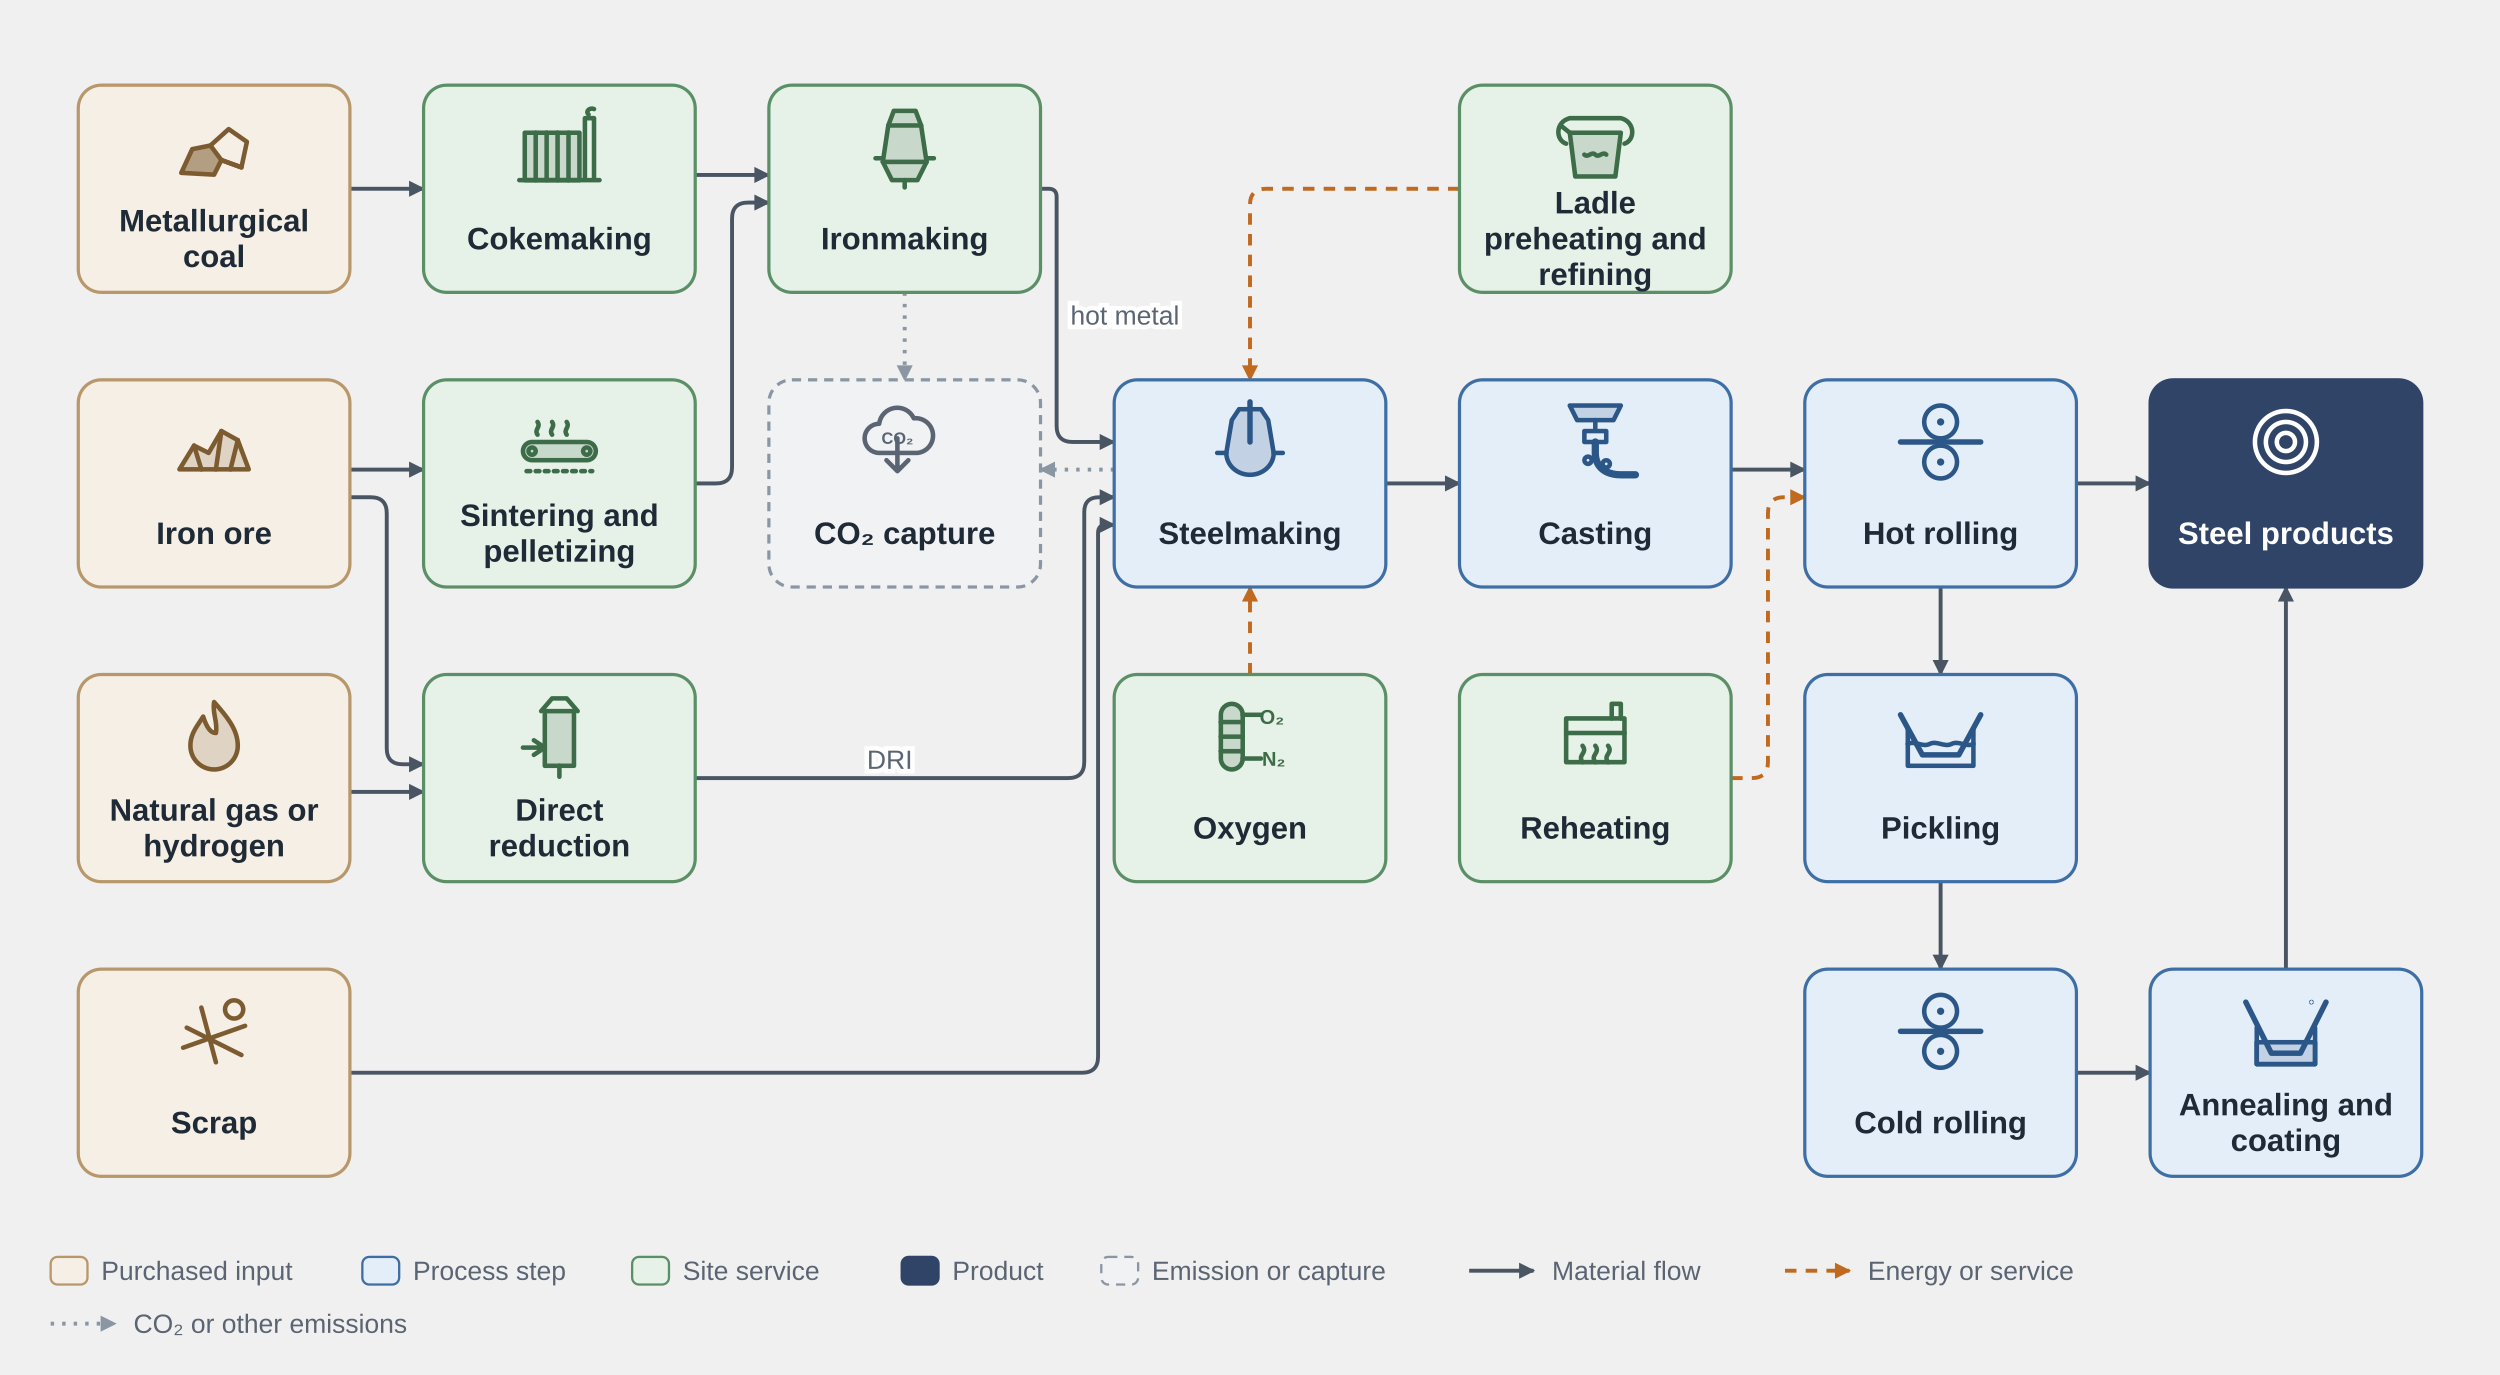
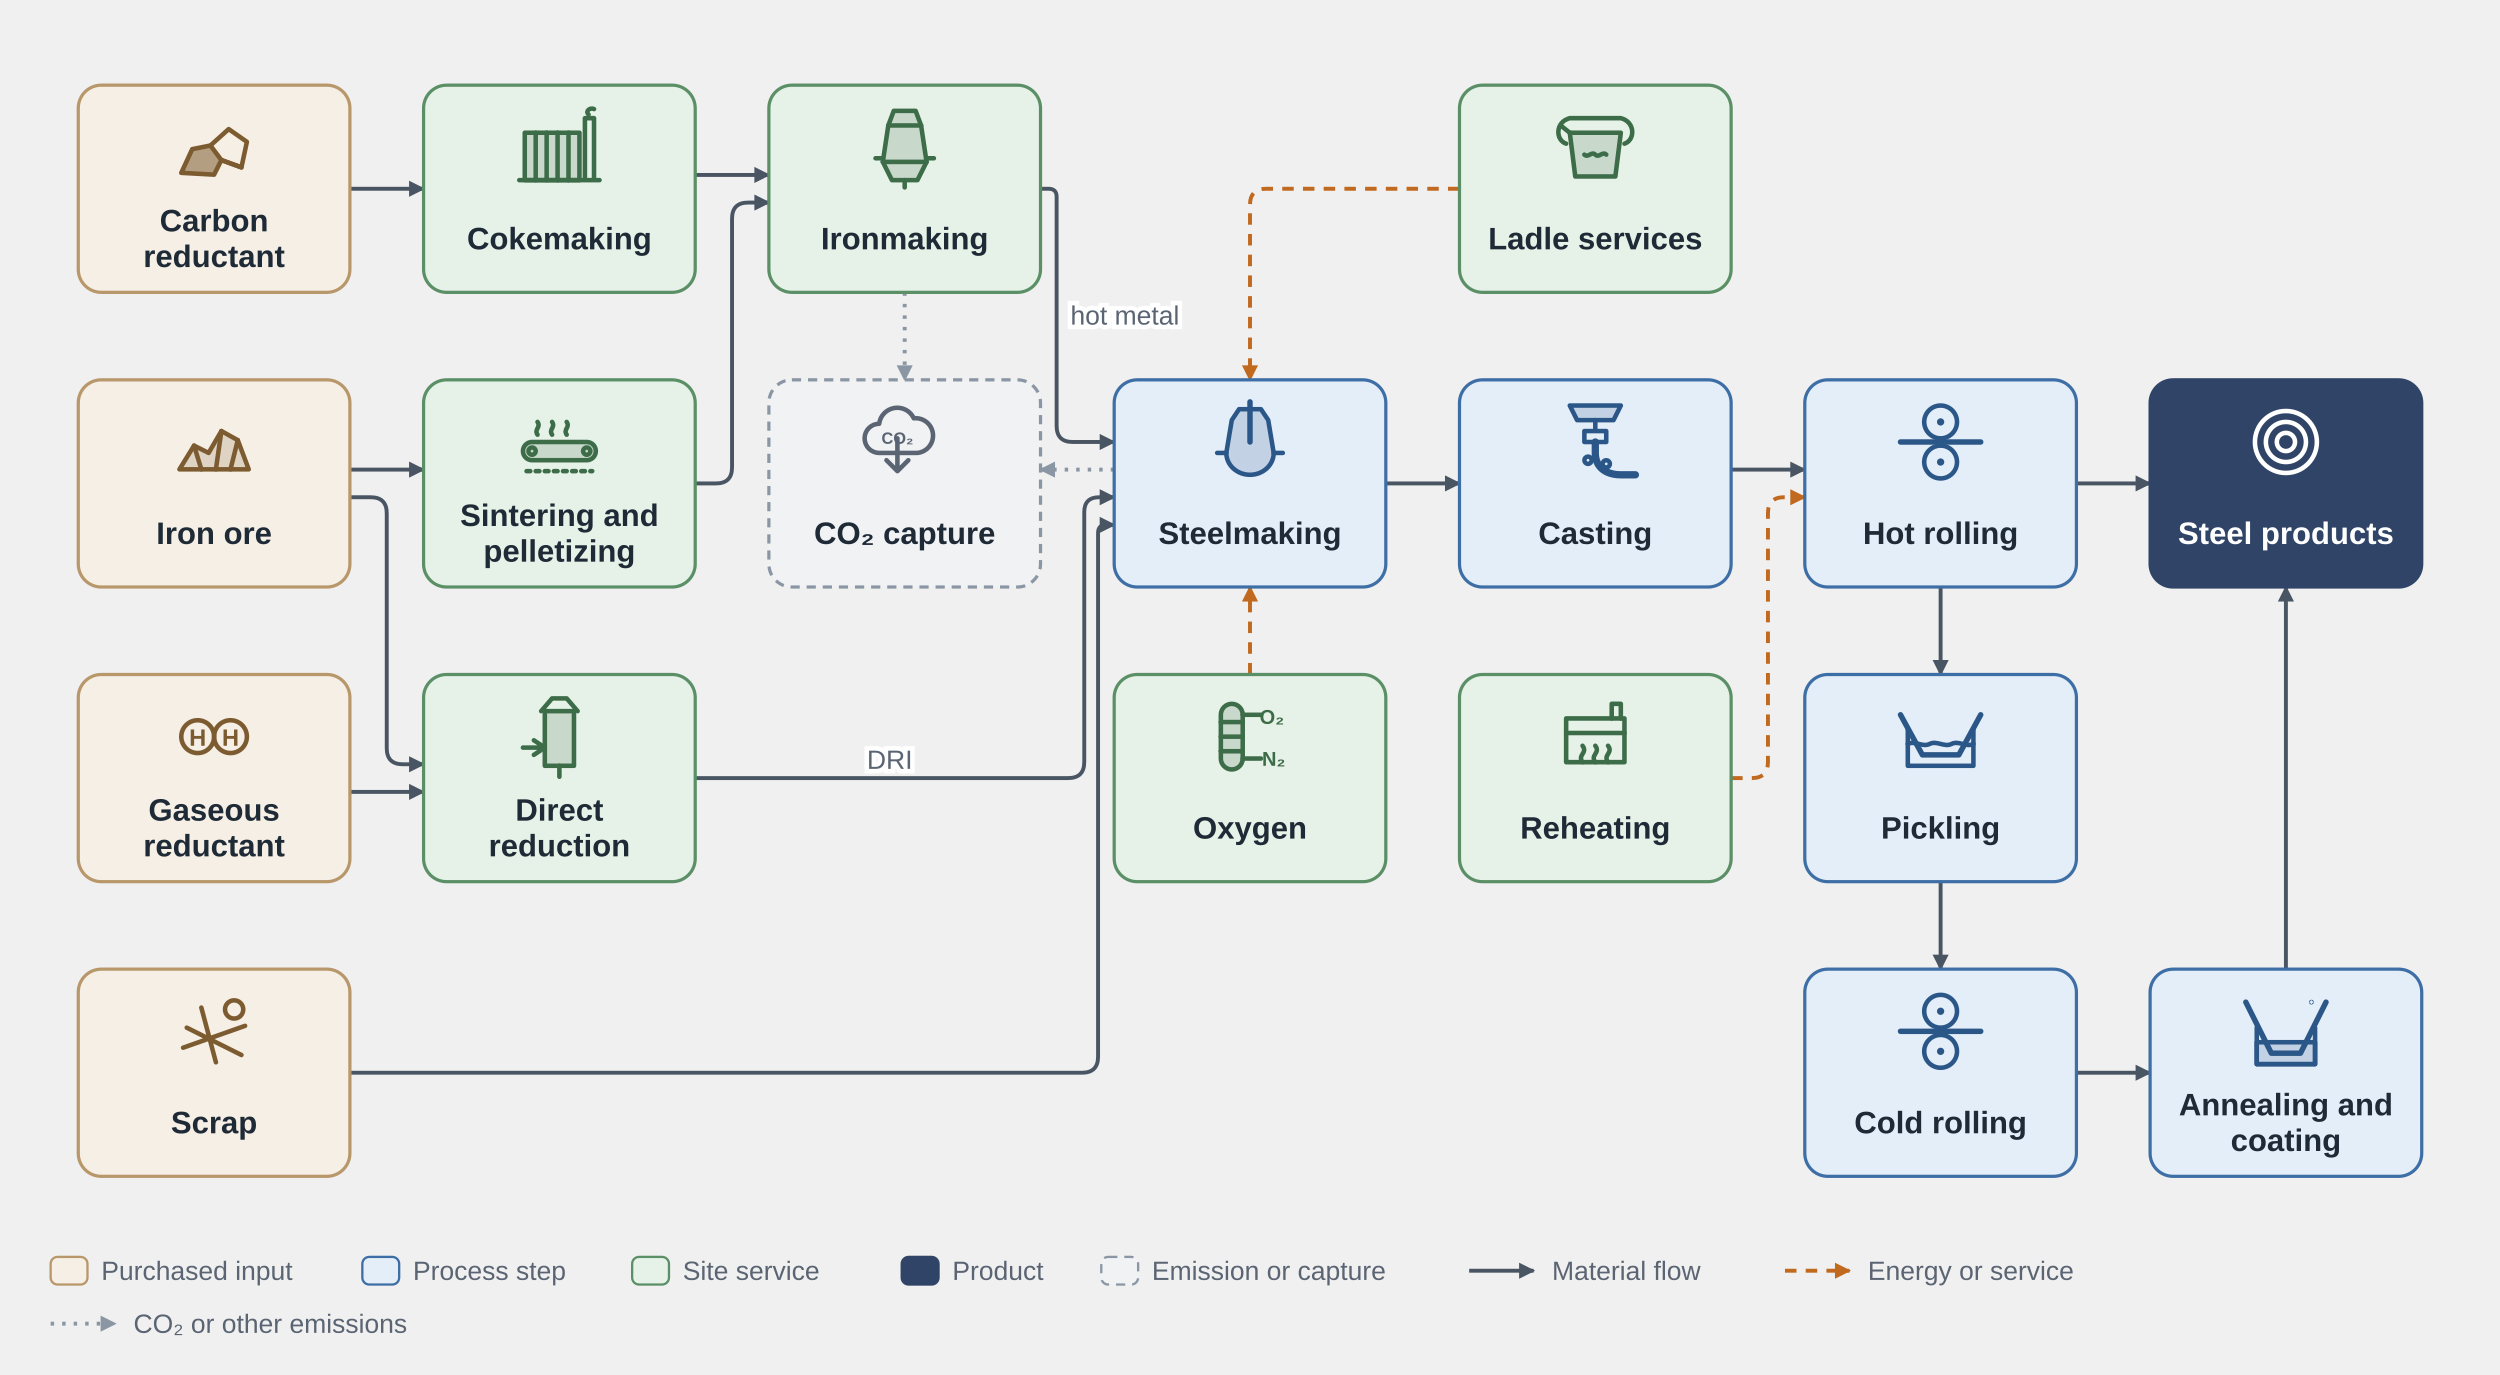
<svg xmlns="http://www.w3.org/2000/svg" viewBox="0 0 1086 597" width="1086" height="597" font-family="'Source Sans Pro', 'Source Sans 3', 'Segoe UI', 'Helvetica Neue', Arial, sans-serif" role="img" aria-label="Iron and steel process flowchart">
  <defs>
    <symbol id="icon-air-separation" viewBox="0 0 48 48">
      <g fill="none" stroke="currentColor" stroke-width="2.5" stroke-linecap="round" stroke-linejoin="round">
        <rect x="8" y="6" width="12" height="36" rx="6" fill="currentColor" fill-opacity="0.18" />
        <path d="M8 16 H20 M8 24 H20 M8 32 H20" />
        <path d="M20 12 H30" />
        <text x="36" y="17" text-anchor="middle" font-size="11" font-weight="700" fill="currentColor" stroke="none">O₂</text>
        <path d="M20 36 H30" />
        <text x="37" y="40" text-anchor="middle" font-size="11" font-weight="700" fill="currentColor" stroke="none">N₂</text>
      </g>
    </symbol>
    <symbol id="icon-blast-furnace" viewBox="0 0 48 48">
      <g fill="none" stroke="currentColor" stroke-width="2.5" stroke-linecap="round" stroke-linejoin="round">
        <path d="M18 4 H30 L33 12 L36 32 L31 42 H17 L12 32 L15 12 Z" fill="currentColor" fill-opacity="0.18" />
        <path d="M15 12 H33 M12 32 H36 M8 30 H12 M36 30 H40" />
        <path d="M24 42 V46" />
      </g>
    </symbol>
    <symbol id="icon-caster" viewBox="0 0 48 48">
      <g fill="none" stroke="currentColor" stroke-width="2.5" stroke-linecap="round" stroke-linejoin="round">
        <path d="M10 4 H38 L34 12 H14 Z" fill="currentColor" fill-opacity="0.18" />
        <path d="M24 12 V18 M18 18 H30 V24 H18 Z" />
        <path d="M24 24 V30 C24 38 30 42 38 42 H46" stroke-width="4" />
        <circle cx="20" cy="34" r="2" />
        <circle cx="30" cy="36" r="2" />
      </g>
    </symbol>
    <symbol id="icon-ccs" viewBox="0 0 48 48">
      <g fill="none" stroke="currentColor" stroke-width="2.5" stroke-linecap="round" stroke-linejoin="round">
        <path d="M10 30 A8 8 0 0 1 10 14 A10 10 0 0 1 29 11 A8 8 0 0 1 31 30 Z" />
        <path d="M20 22 V40 M14 34 L20 40 L26 34" />
        <text x="20" y="25" text-anchor="middle" font-size="9" font-weight="700" fill="currentColor" stroke="none">CO₂</text>
      </g>
    </symbol>
    <symbol id="icon-coal" viewBox="0 0 48 48">
      <g fill="none" stroke="currentColor" stroke-width="2.5" stroke-linecap="round" stroke-linejoin="round">
        <path d="M6 38 L12 25 L22 23 L28 31 L24 39 Z" fill="currentColor" fill-opacity="0.55" />
        <path d="M22 23 L32 14 L42 21 L39 35 L28 31" />
        <path d="M28 31 L39 35" />
      </g>
    </symbol>
    <symbol id="icon-coating" viewBox="0 0 48 48">
      <g fill="none" stroke="currentColor" stroke-width="2.5" stroke-linecap="round" stroke-linejoin="round">
        <path d="M8 22 V42 H40 V22" />
        <path d="M8 30 H40 V42 H8 Z" fill="currentColor" fill-opacity="0.18" />
        <path d="M2 8 L16 36 H32 L46 8" stroke-width="3" />
        <circle cx="38" cy="8" r="0.1" />
      </g>
    </symbol>
    <symbol id="icon-coil" viewBox="0 0 48 48">
      <g fill="none" stroke="currentColor" stroke-width="2.5" stroke-linecap="round" stroke-linejoin="round">
        <circle cx="24" cy="24" r="17" />
        <circle cx="24" cy="24" r="11" />
        <circle cx="24" cy="24" r="5" />
      </g>
    </symbol>
    <symbol id="icon-coke-oven" viewBox="0 0 48 48">
      <g fill="none" stroke="currentColor" stroke-width="2.5" stroke-linecap="round" stroke-linejoin="round">
        <rect x="5" y="16" width="30" height="26" fill="currentColor" fill-opacity="0.18" />
        <path d="M11 16 V42 M17 16 V42 M23 16 V42 M29 16 V42" />
        <path d="M38 42 V8 H43 V42 M2 42 H46" />
        <path d="M40 6 c-2-2 1-4 3-3" />
      </g>
    </symbol>
    <symbol id="icon-converter" viewBox="0 0 48 48">
      <g fill="none" stroke="currentColor" stroke-width="2.5" stroke-linecap="round" stroke-linejoin="round">
        <path d="M14 12 L18 6 H30 L34 12 L37 30 A13 12 0 0 1 11 30 Z" fill="currentColor" fill-opacity="0.18" />
        <path d="M24 2 V24" stroke-width="3" />
        <path d="M6 30 H11 M37 30 H42" />
      </g>
    </symbol>
    <symbol id="icon-furnace" viewBox="0 0 48 48">
      <g fill="none" stroke="currentColor" stroke-width="2.5" stroke-linecap="round" stroke-linejoin="round">
        <path d="M8 14 H40 V38 H8 Z" />
        <path d="M8 22 H40" />
        <path d="M17 38 c-3-4 3-5 0-9 M24 38 c-3-4 3-5 0-9 M31 38 c-3-4 3-5 0-9" />
        <path d="M33 14 V6 H38 V14" />
      </g>
    </symbol>
+     <symbol id="icon-hydrogen" viewBox="0 0 48 48">
+       <g fill="none" stroke="currentColor" stroke-width="2.5" stroke-linecap="round" stroke-linejoin="round">
+         <circle cx="15" cy="24" r="9" />
+         <circle cx="33" cy="24" r="9" />
+         <text x="15" y="29" text-anchor="middle" font-size="13" font-weight="700" fill="currentColor" stroke="none">H</text>
+         <text x="33" y="29" text-anchor="middle" font-size="13" font-weight="700" fill="currentColor" stroke="none">H</text>
+       </g>
+     </symbol>
    <symbol id="icon-ladle" viewBox="0 0 48 48">
      <g fill="none" stroke="currentColor" stroke-width="2.5" stroke-linecap="round" stroke-linejoin="round">
        <path d="M10 16 H38 L35 40 H13 Z" fill="currentColor" fill-opacity="0.18" />
        <path d="M10 16 L5 12 M8 22 C2 20 2 10 10 8 H38 C46 10 46 20 40 22" />
        <path d="M18 28 c2 2 4-2 6 0 s4-2 6 0" />
-       </g>
-     </symbol>
-     <symbol id="icon-natural-gas" viewBox="0 0 48 48">
-       <g fill="none" stroke="currentColor" stroke-width="2.5" stroke-linecap="round" stroke-linejoin="round">
-         <path d="M24 5 C31 13 37 20 37 29 A13 13 0 0 1 11 29 C11 22 15 18 18 13 C20 19 22 22 25 22 C26 16 23 11 24 5 Z" fill="currentColor" fill-opacity="0.18" />
      </g>
    </symbol>
    <symbol id="icon-ore" viewBox="0 0 48 48">
      <g fill="none" stroke="currentColor" stroke-width="2.5" stroke-linecap="round" stroke-linejoin="round">
        <path d="M5 39 L13 26 L21 30 L28 18 L37 23 L43 39 Z" fill="currentColor" fill-opacity="0.18" />
        <path d="M13 26 L17 39 M28 18 L25 39 M37 23 L33 39" />
      </g>
    </symbol>
    <symbol id="icon-pickling" viewBox="0 0 48 48">
      <g fill="none" stroke="currentColor" stroke-width="2.5" stroke-linecap="round" stroke-linejoin="round">
        <path d="M6 20 V40 H42 V20" />
        <path d="M6 28 c4-2 8 2 12 0 s8 2 12 0 s8 2 12 0" />
        <path d="M2 12 L14 34 H34 L46 12" stroke-width="3" />
      </g>
    </symbol>
    <symbol id="icon-rolling-mill" viewBox="0 0 48 48">
      <g fill="none" stroke="currentColor" stroke-width="2.5" stroke-linecap="round" stroke-linejoin="round">
        <circle cx="24" cy="13" r="9" />
        <circle cx="24" cy="35" r="9" />
        <path d="M2 24 H46" stroke-width="3" />
        <path d="M24 13 h0 M24 35 h0" stroke-width="4" />
      </g>
    </symbol>
    <symbol id="icon-scrap" viewBox="0 0 48 48">
      <g fill="none" stroke="currentColor" stroke-width="2.5" stroke-linecap="round" stroke-linejoin="round">
        <path d="M7 33 L41 21 M9 22 L39 37 M17 11 L25 41" />
        <circle cx="35" cy="12" r="5" />
      </g>
    </symbol>
    <symbol id="icon-shaft-furnace" viewBox="0 0 48 48">
      <g fill="none" stroke="currentColor" stroke-width="2.5" stroke-linecap="round" stroke-linejoin="round">
        <path d="M16 10 H32 V40 H16 Z" fill="currentColor" fill-opacity="0.18" />
        <path d="M14 10 L20 3 H28 L34 10" />
        <path d="M4 30 H16 M10 26 L16 30 L10 34 M24 40 V46" />
      </g>
    </symbol>
    <symbol id="icon-sinter" viewBox="0 0 48 48">
      <g fill="none" stroke="currentColor" stroke-width="2.5" stroke-linecap="round" stroke-linejoin="round">
        <rect x="4" y="24" width="40" height="10" rx="5" fill="currentColor" fill-opacity="0.18" />
        <circle cx="9" cy="29" r="2" />
        <circle cx="39" cy="29" r="2" />
        <path d="M12 20 c-2-3 2-4 0-7 M20 20 c-2-3 2-4 0-7 M28 20 c-2-3 2-4 0-7" />
        <path d="M6 40 H42" stroke-dasharray="2 3" />
      </g>
    </symbol>
    <marker id="arrow-material" viewBox="0 0 10 10" refX="9" refY="5" markerWidth="7" markerHeight="7" markerUnits="userSpaceOnUse" orient="auto-start-reverse">
      <path d="M 0 0 L 10 5 L 0 10 z" fill="#4a5563" />
    </marker>
    <marker id="arrow-energy" viewBox="0 0 10 10" refX="9" refY="5" markerWidth="7" markerHeight="7" markerUnits="userSpaceOnUse" orient="auto-start-reverse">
      <path d="M 0 0 L 10 5 L 0 10 z" fill="#c0691f" />
    </marker>
    <marker id="arrow-emission" viewBox="0 0 10 10" refX="9" refY="5" markerWidth="7" markerHeight="7" markerUnits="userSpaceOnUse" orient="auto-start-reverse">
      <path d="M 0 0 L 10 5 L 0 10 z" fill="#8a96a3" />
    </marker>
  </defs>
  <path d="M 152.0 82.0 L 184.0 82.0" fill="none" stroke="#4a5563" stroke-width="1.7" marker-end="url(#arrow-material)" />
  <path d="M 302.0 76.0 L 334.0 76.0" fill="none" stroke="#4a5563" stroke-width="1.7" marker-end="url(#arrow-material)" />
  <path d="M 152.0 204.0 L 184.0 204.0" fill="none" stroke="#4a5563" stroke-width="1.7" marker-end="url(#arrow-material)" />
  <path d="M 302.0 210.0 L 311.0 210.0 Q 318.0 210.0 318.0 203.0 L 318.0 95.0 Q 318.0 88.0 325.0 88.0 L 334.0 88.0" fill="none" stroke="#4a5563" stroke-width="1.7" marker-end="url(#arrow-material)" />
  <path d="M 152.0 216.0 L 161.0 216.0 Q 168.0 216.0 168.0 223.0 L 168.0 325.0 Q 168.0 332.0 175.0 332.0 L 184.0 332.0" fill="none" stroke="#4a5563" stroke-width="1.7" marker-end="url(#arrow-material)" />
  <path d="M 152.0 344.0 L 184.0 344.0" fill="none" stroke="#4a5563" stroke-width="1.7" marker-end="url(#arrow-material)" />
  <path d="M 452.0 82.0 L 455.5 82.0 Q 459.0 82.0 459.0 85.5 L 459.0 185.0 Q 459.0 192.0 466.0 192.0 L 484.0 192.0" fill="none" stroke="#4a5563" stroke-width="1.7" marker-end="url(#arrow-material)" />
  <text x="465.0" y="141.0" text-anchor="start" font-size="11.5" fill="#5a6472" stroke="#ffffff" stroke-width="4" paint-order="stroke">hot metal</text>
  <path d="M 302.0 338.0 L 464.0 338.0 Q 471.0 338.0 471.0 331.0 L 471.0 222.5 Q 471.0 216.0 477.5 216.0 L 484.0 216.0" fill="none" stroke="#4a5563" stroke-width="1.7" marker-end="url(#arrow-material)" />
  <text x="386.5" y="334.0" text-anchor="middle" font-size="11.5" fill="#5a6472" stroke="#ffffff" stroke-width="4" paint-order="stroke">DRI</text>
  <path d="M 152.0 466.0 L 470.0 466.0 Q 477.0 466.0 477.0 459.0 L 477.0 231.5 Q 477.0 228.0 480.5 228.0 L 484.0 228.0" fill="none" stroke="#4a5563" stroke-width="1.7" marker-end="url(#arrow-material)" />
  <path d="M 543.0 293.0 L 543.0 255.0" fill="none" stroke="#c0691f" stroke-width="1.7" stroke-dasharray="5 4" marker-end="url(#arrow-energy)" />
  <path d="M 634.0 82.0 L 550.0 82.0 Q 543.0 82.0 543.0 89.0 L 543.0 165.0" fill="none" stroke="#c0691f" stroke-width="1.7" stroke-dasharray="5 4" marker-end="url(#arrow-energy)" />
  <path d="M 393.0 127.0 L 393.0 165.0" fill="none" stroke="#8a96a3" stroke-width="1.7" stroke-dasharray="1.5 3.5" marker-end="url(#arrow-emission)" />
  <path d="M 484.0 204.0 L 452.0 204.0" fill="none" stroke="#8a96a3" stroke-width="1.7" stroke-dasharray="1.5 3.5" marker-end="url(#arrow-emission)" />
  <path d="M 602.0 210.0 L 634.0 210.0" fill="none" stroke="#4a5563" stroke-width="1.7" marker-end="url(#arrow-material)" />
  <path d="M 752.0 204.0 L 784.0 204.0" fill="none" stroke="#4a5563" stroke-width="1.7" marker-end="url(#arrow-material)" />
  <path d="M 752.0 338.0 L 761.0 338.0 Q 768.0 338.0 768.0 331.0 L 768.0 223.0 Q 768.0 216.0 775.0 216.0 L 784.0 216.0" fill="none" stroke="#c0691f" stroke-width="1.7" stroke-dasharray="5 4" marker-end="url(#arrow-energy)" />
  <path d="M 902.0 210.0 L 934.0 210.0" fill="none" stroke="#4a5563" stroke-width="1.7" marker-end="url(#arrow-material)" />
  <path d="M 843.0 255.0 L 843.0 293.0" fill="none" stroke="#4a5563" stroke-width="1.7" marker-end="url(#arrow-material)" />
  <path d="M 843.0 383.0 L 843.0 421.0" fill="none" stroke="#4a5563" stroke-width="1.7" marker-end="url(#arrow-material)" />
  <path d="M 902.0 466.0 L 934.0 466.0" fill="none" stroke="#4a5563" stroke-width="1.7" marker-end="url(#arrow-material)" />
  <path d="M 993.0 421.0 L 993.0 255.0" fill="none" stroke="#4a5563" stroke-width="1.7" marker-end="url(#arrow-material)" />
  <g>
    <rect x="34.0" y="37.0" width="118" height="90" rx="10" fill="#f5efe5" stroke="#b8976a" stroke-width="1.4" />
    <use href="#icon-coal" x="74.0" y="45.0" width="38" height="38" style="color:#7d5b30" />
-     <text x="93.0" y="100.5" text-anchor="middle" font-size="13.5" font-weight="600" fill="#1f2a37">Metallurgical</text>
-     <text x="93.0" y="116.0" text-anchor="middle" font-size="13.5" font-weight="600" fill="#1f2a37">coal</text>
+     <text x="93.0" y="100.5" text-anchor="middle" font-size="13.5" font-weight="600" fill="#1f2a37">Carbon</text>
+     <text x="93.0" y="116.0" text-anchor="middle" font-size="13.5" font-weight="600" fill="#1f2a37">reductant</text>
  </g>
  <g>
    <rect x="34.0" y="165.0" width="118" height="90" rx="10" fill="#f5efe5" stroke="#b8976a" stroke-width="1.4" />
    <use href="#icon-ore" x="74.0" y="173.0" width="38" height="38" style="color:#7d5b30" />
    <text x="93.0" y="236.3" text-anchor="middle" font-size="13.5" font-weight="600" fill="#1f2a37">Iron ore</text>
  </g>
  <g>
    <rect x="34.0" y="293.0" width="118" height="90" rx="10" fill="#f5efe5" stroke="#b8976a" stroke-width="1.4" />
-     <use href="#icon-natural-gas" x="74.0" y="301.0" width="38" height="38" style="color:#7d5b30" />
-     <text x="93.0" y="356.5" text-anchor="middle" font-size="13.5" font-weight="600" fill="#1f2a37">Natural gas or</text>
-     <text x="93.0" y="372.0" text-anchor="middle" font-size="13.5" font-weight="600" fill="#1f2a37">hydrogen</text>
+     <use href="#icon-hydrogen" x="74.0" y="301.0" width="38" height="38" style="color:#7d5b30" />
+     <text x="93.0" y="356.5" text-anchor="middle" font-size="13.5" font-weight="600" fill="#1f2a37">Gaseous</text>
+     <text x="93.0" y="372.0" text-anchor="middle" font-size="13.5" font-weight="600" fill="#1f2a37">reductant</text>
  </g>
  <g>
    <rect x="34.0" y="421.0" width="118" height="90" rx="10" fill="#f5efe5" stroke="#b8976a" stroke-width="1.4" />
    <use href="#icon-scrap" x="74.0" y="429.0" width="38" height="38" style="color:#7d5b30" />
    <text x="93.0" y="492.3" text-anchor="middle" font-size="13.5" font-weight="600" fill="#1f2a37">Scrap</text>
  </g>
  <g>
    <rect x="184.0" y="37.0" width="118" height="90" rx="10" fill="#e6f2e8" stroke="#5b8f66" stroke-width="1.4" />
    <use href="#icon-coke-oven" x="224.0" y="45.0" width="38" height="38" style="color:#3d6c48" />
    <text x="243.0" y="108.3" text-anchor="middle" font-size="13.5" font-weight="600" fill="#1f2a37">Cokemaking</text>
  </g>
  <g>
    <rect x="184.0" y="165.0" width="118" height="90" rx="10" fill="#e6f2e8" stroke="#5b8f66" stroke-width="1.4" />
    <use href="#icon-sinter" x="224.0" y="173.0" width="38" height="38" style="color:#3d6c48" />
    <text x="243.0" y="228.5" text-anchor="middle" font-size="13.5" font-weight="600" fill="#1f2a37">Sintering and</text>
    <text x="243.0" y="244.0" text-anchor="middle" font-size="13.5" font-weight="600" fill="#1f2a37">pelletizing</text>
  </g>
  <g>
    <rect x="184.0" y="293.0" width="118" height="90" rx="10" fill="#e6f2e8" stroke="#5b8f66" stroke-width="1.4" />
    <use href="#icon-shaft-furnace" x="224.0" y="301.0" width="38" height="38" style="color:#3d6c48" />
    <text x="243.0" y="356.5" text-anchor="middle" font-size="13.5" font-weight="600" fill="#1f2a37">Direct</text>
    <text x="243.0" y="372.0" text-anchor="middle" font-size="13.5" font-weight="600" fill="#1f2a37">reduction</text>
  </g>
  <g>
    <rect x="334.0" y="37.0" width="118" height="90" rx="10" fill="#e6f2e8" stroke="#5b8f66" stroke-width="1.4" />
    <use href="#icon-blast-furnace" x="374.0" y="45.0" width="38" height="38" style="color:#3d6c48" />
    <text x="393.0" y="108.3" text-anchor="middle" font-size="13.5" font-weight="600" fill="#1f2a37">Ironmaking</text>
  </g>
  <g>
    <rect x="334.0" y="165.0" width="118" height="90" rx="10" fill="#f1f2f4" stroke="#8a96a3" stroke-width="1.4" stroke-dasharray="4 3" />
    <use href="#icon-ccs" x="374.0" y="173.0" width="38" height="38" style="color:#5a6472" />
    <text x="393.0" y="236.3" text-anchor="middle" font-size="13.5" font-weight="600" fill="#1f2a37">CO₂ capture</text>
  </g>
  <g>
    <rect x="484.0" y="165.0" width="118" height="90" rx="10" fill="#e4eef9" stroke="#3d6ea5" stroke-width="1.4" />
    <use href="#icon-converter" x="524.0" y="173.0" width="38" height="38" style="color:#2b5788" />
    <text x="543.0" y="236.3" text-anchor="middle" font-size="13.5" font-weight="600" fill="#1f2a37">Steelmaking</text>
  </g>
  <g>
    <rect x="634.0" y="37.0" width="118" height="90" rx="10" fill="#e6f2e8" stroke="#5b8f66" stroke-width="1.4" />
    <use href="#icon-ladle" x="674.0" y="45.0" width="38" height="38" style="color:#3d6c48" />
-     <text x="693.0" y="92.7" text-anchor="middle" font-size="13.5" font-weight="600" fill="#1f2a37">Ladle</text>
-     <text x="693.0" y="108.3" text-anchor="middle" font-size="13.5" font-weight="600" fill="#1f2a37">preheating and</text>
-     <text x="693.0" y="123.8" text-anchor="middle" font-size="13.5" font-weight="600" fill="#1f2a37">refining</text>
+     <text x="693.0" y="108.3" text-anchor="middle" font-size="13.5" font-weight="600" fill="#1f2a37">Ladle services</text>
  </g>
  <g>
    <rect x="484.0" y="293.0" width="118" height="90" rx="10" fill="#e6f2e8" stroke="#5b8f66" stroke-width="1.4" />
    <use href="#icon-air-separation" x="524.0" y="301.0" width="38" height="38" style="color:#3d6c48" />
    <text x="543.0" y="364.3" text-anchor="middle" font-size="13.5" font-weight="600" fill="#1f2a37">Oxygen</text>
  </g>
  <g>
    <rect x="634.0" y="165.0" width="118" height="90" rx="10" fill="#e4eef9" stroke="#3d6ea5" stroke-width="1.4" />
    <use href="#icon-caster" x="674.0" y="173.0" width="38" height="38" style="color:#2b5788" />
    <text x="693.0" y="236.3" text-anchor="middle" font-size="13.5" font-weight="600" fill="#1f2a37">Casting</text>
  </g>
  <g>
    <rect x="634.0" y="293.0" width="118" height="90" rx="10" fill="#e6f2e8" stroke="#5b8f66" stroke-width="1.4" />
    <use href="#icon-furnace" x="674.0" y="301.0" width="38" height="38" style="color:#3d6c48" />
    <text x="693.0" y="364.3" text-anchor="middle" font-size="13.5" font-weight="600" fill="#1f2a37">Reheating</text>
  </g>
  <g>
    <rect x="784.0" y="165.0" width="118" height="90" rx="10" fill="#e4eef9" stroke="#3d6ea5" stroke-width="1.4" />
    <use href="#icon-rolling-mill" x="824.0" y="173.0" width="38" height="38" style="color:#2b5788" />
    <text x="843.0" y="236.3" text-anchor="middle" font-size="13.5" font-weight="600" fill="#1f2a37">Hot rolling</text>
  </g>
  <g>
    <rect x="784.0" y="293.0" width="118" height="90" rx="10" fill="#e4eef9" stroke="#3d6ea5" stroke-width="1.4" />
    <use href="#icon-pickling" x="824.0" y="301.0" width="38" height="38" style="color:#2b5788" />
    <text x="843.0" y="364.3" text-anchor="middle" font-size="13.5" font-weight="600" fill="#1f2a37">Pickling</text>
  </g>
  <g>
    <rect x="784.0" y="421.0" width="118" height="90" rx="10" fill="#e4eef9" stroke="#3d6ea5" stroke-width="1.4" />
    <use href="#icon-rolling-mill" x="824.0" y="429.0" width="38" height="38" style="color:#2b5788" />
    <text x="843.0" y="492.3" text-anchor="middle" font-size="13.5" font-weight="600" fill="#1f2a37">Cold rolling</text>
  </g>
  <g>
    <rect x="934.0" y="421.0" width="118" height="90" rx="10" fill="#e4eef9" stroke="#3d6ea5" stroke-width="1.4" />
    <use href="#icon-coating" x="974.0" y="429.0" width="38" height="38" style="color:#2b5788" />
    <text x="993.0" y="484.5" text-anchor="middle" font-size="13.5" font-weight="600" fill="#1f2a37">Annealing and</text>
    <text x="993.0" y="500.0" text-anchor="middle" font-size="13.5" font-weight="600" fill="#1f2a37">coating</text>
  </g>
  <g>
    <rect x="934.0" y="165.0" width="118" height="90" rx="10" fill="#2f4466" stroke="#2f4466" stroke-width="1.4" />
    <use href="#icon-coil" x="974.0" y="173.0" width="38" height="38" style="color:#ffffff" />
    <text x="993.0" y="236.3" text-anchor="middle" font-size="13.5" font-weight="600" fill="#ffffff">Steel products</text>
  </g>
  <rect x="22.0" y="546" width="16" height="12" rx="3" fill="#f5efe5" stroke="#b8976a" />
  <text x="44.0" y="556" font-size="11.5" fill="#5a6472">Purchased input</text>
  <rect x="157.4" y="546" width="16" height="12" rx="3" fill="#e4eef9" stroke="#3d6ea5" />
  <text x="179.4" y="556" font-size="11.5" fill="#5a6472">Process step</text>
  <rect x="274.6" y="546" width="16" height="12" rx="3" fill="#e6f2e8" stroke="#5b8f66" />
  <text x="296.6" y="556" font-size="11.5" fill="#5a6472">Site service</text>
  <rect x="391.7" y="546" width="16" height="12" rx="3" fill="#2f4466" stroke="#2f4466" />
  <text x="413.7" y="556" font-size="11.5" fill="#5a6472">Product</text>
  <rect x="478.4" y="546" width="16" height="12" rx="3" fill="#f1f2f4" stroke="#8a96a3" stroke-dasharray="4 3" />
  <text x="500.4" y="556" font-size="11.5" fill="#5a6472">Emission or capture</text>
  <path d="M 638.2 552 H 666.2" stroke="#4a5563" stroke-width="1.7" marker-end="url(#arrow-material)" />
  <text x="674.2" y="556" font-size="11.5" fill="#5a6472">Material flow</text>
  <path d="M 775.4 552 H 803.4" stroke="#c0691f" stroke-width="1.7" stroke-dasharray="5 4" marker-end="url(#arrow-energy)" />
  <text x="811.4" y="556" font-size="11.5" fill="#5a6472">Energy or service</text>
  <path d="M 22.0 575.0 H 50.0" stroke="#8a96a3" stroke-width="1.7" stroke-dasharray="1.5 3.5" marker-end="url(#arrow-emission)" />
  <text x="58.0" y="579.0" font-size="11.5" fill="#5a6472">CO₂ or other emissions</text>
</svg>
